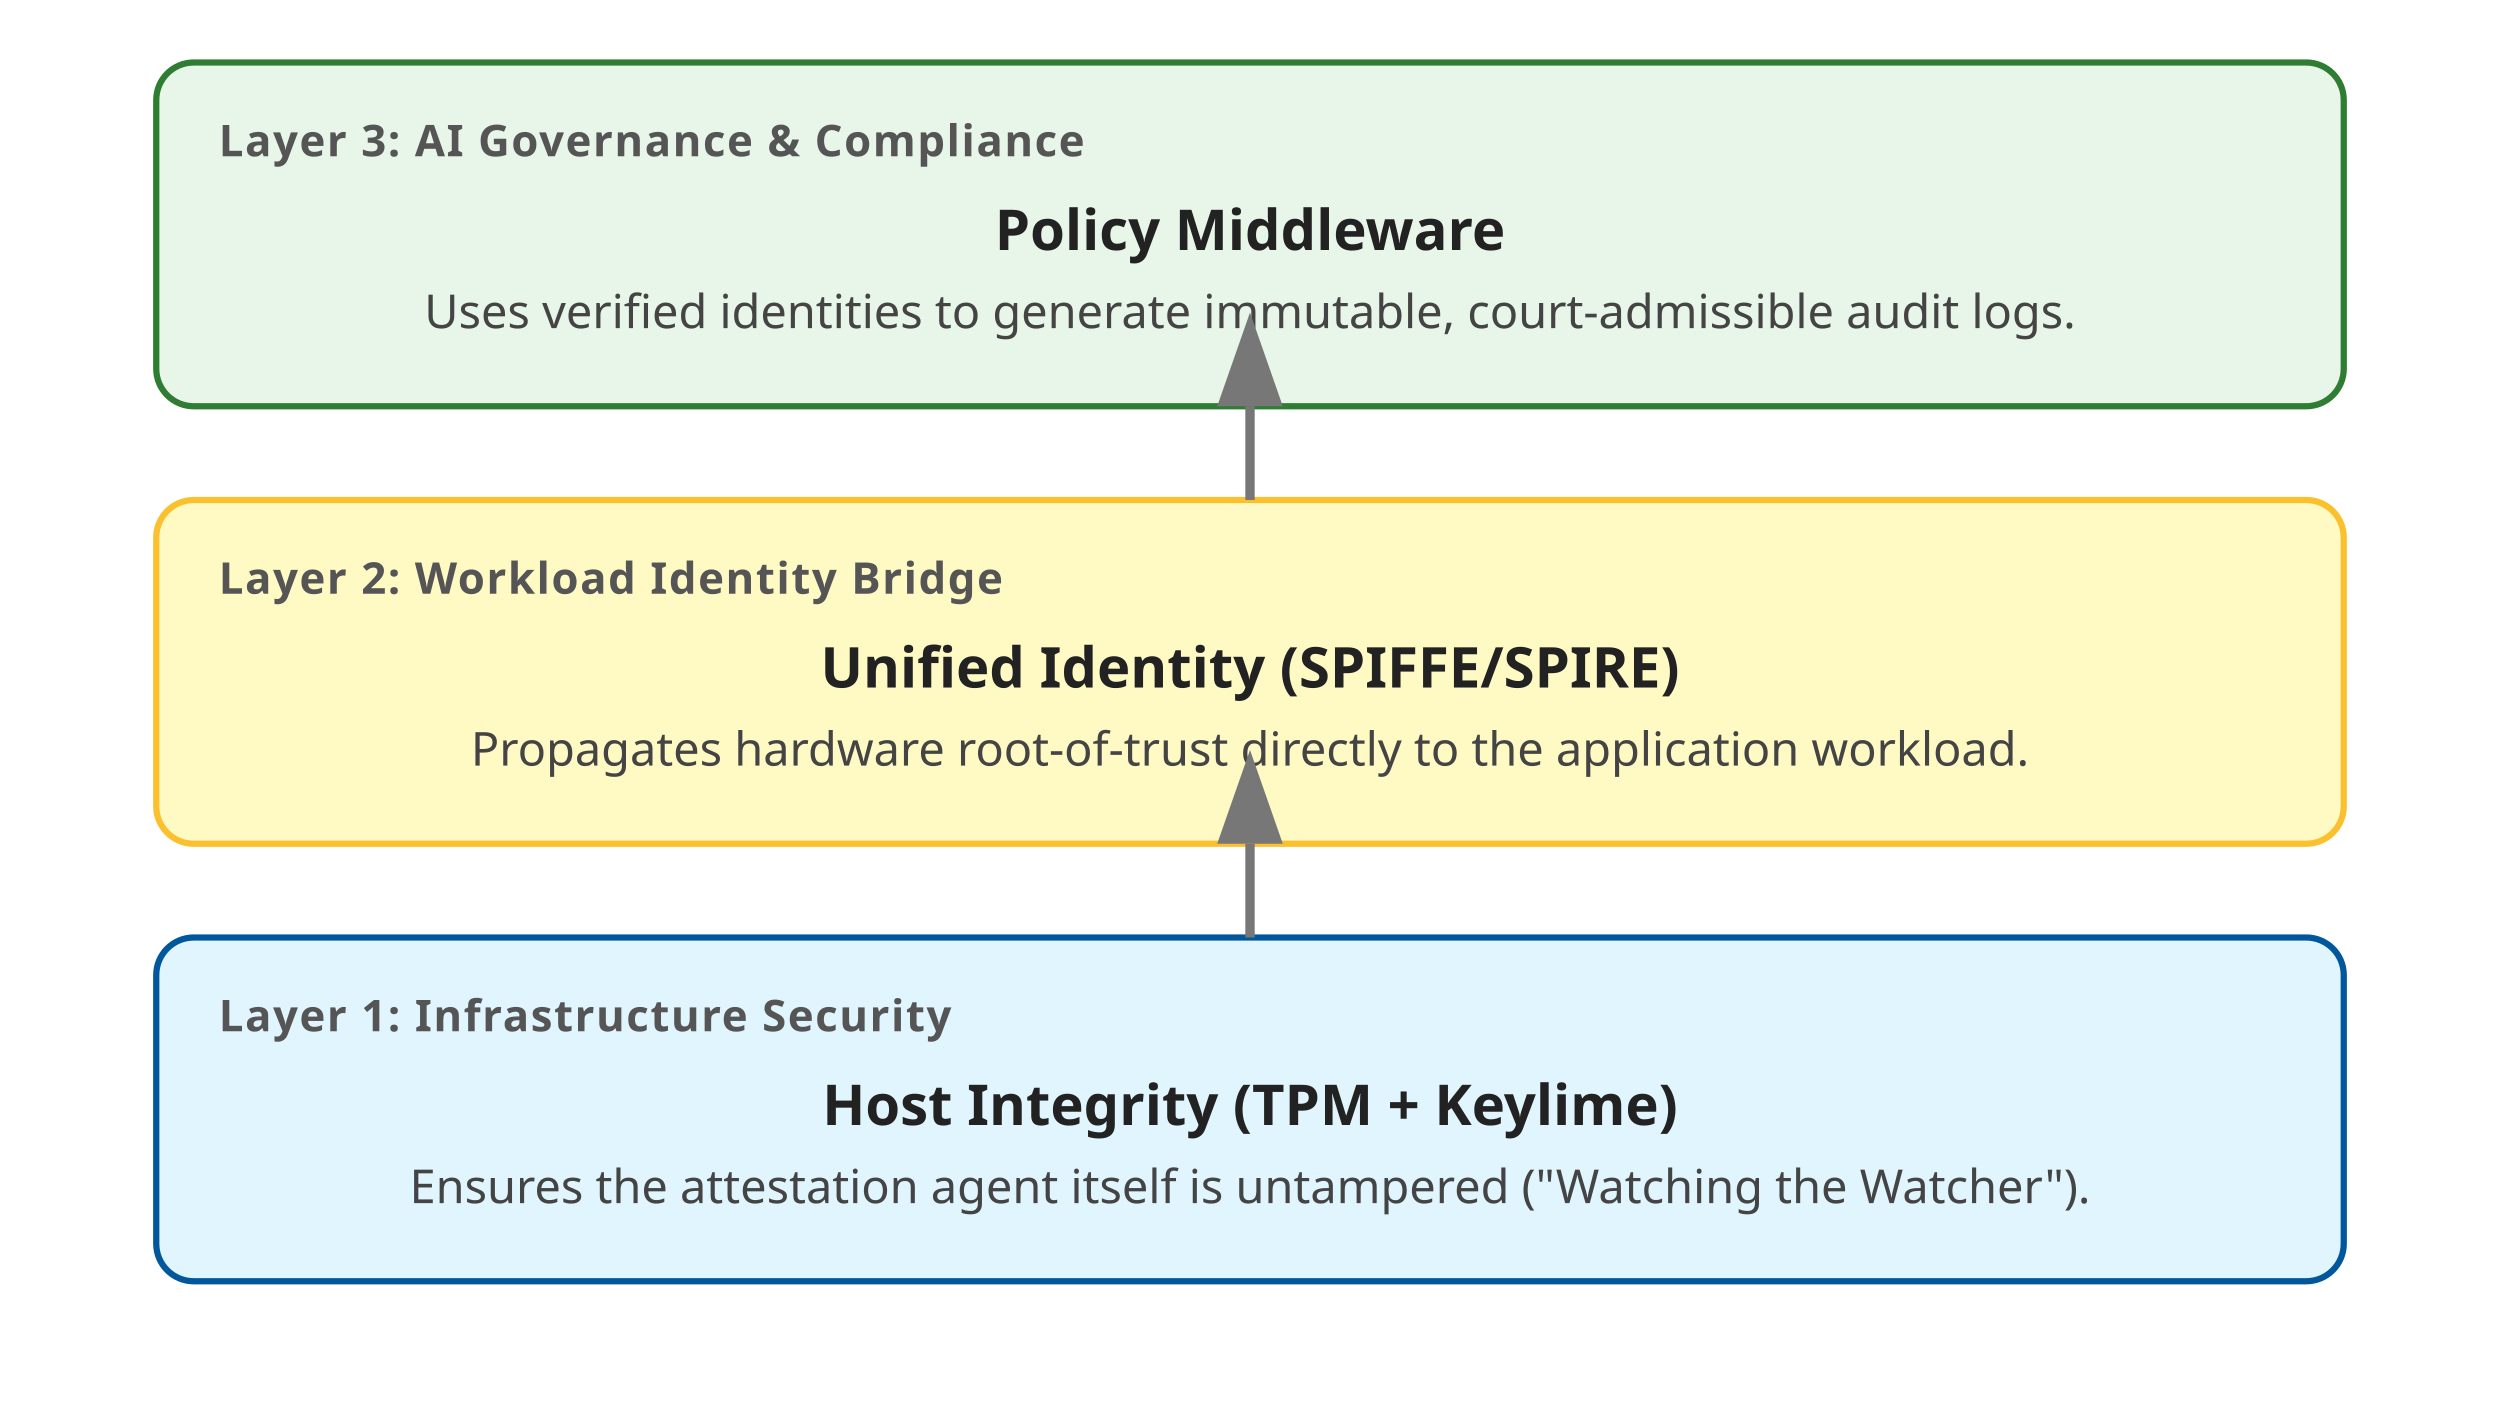
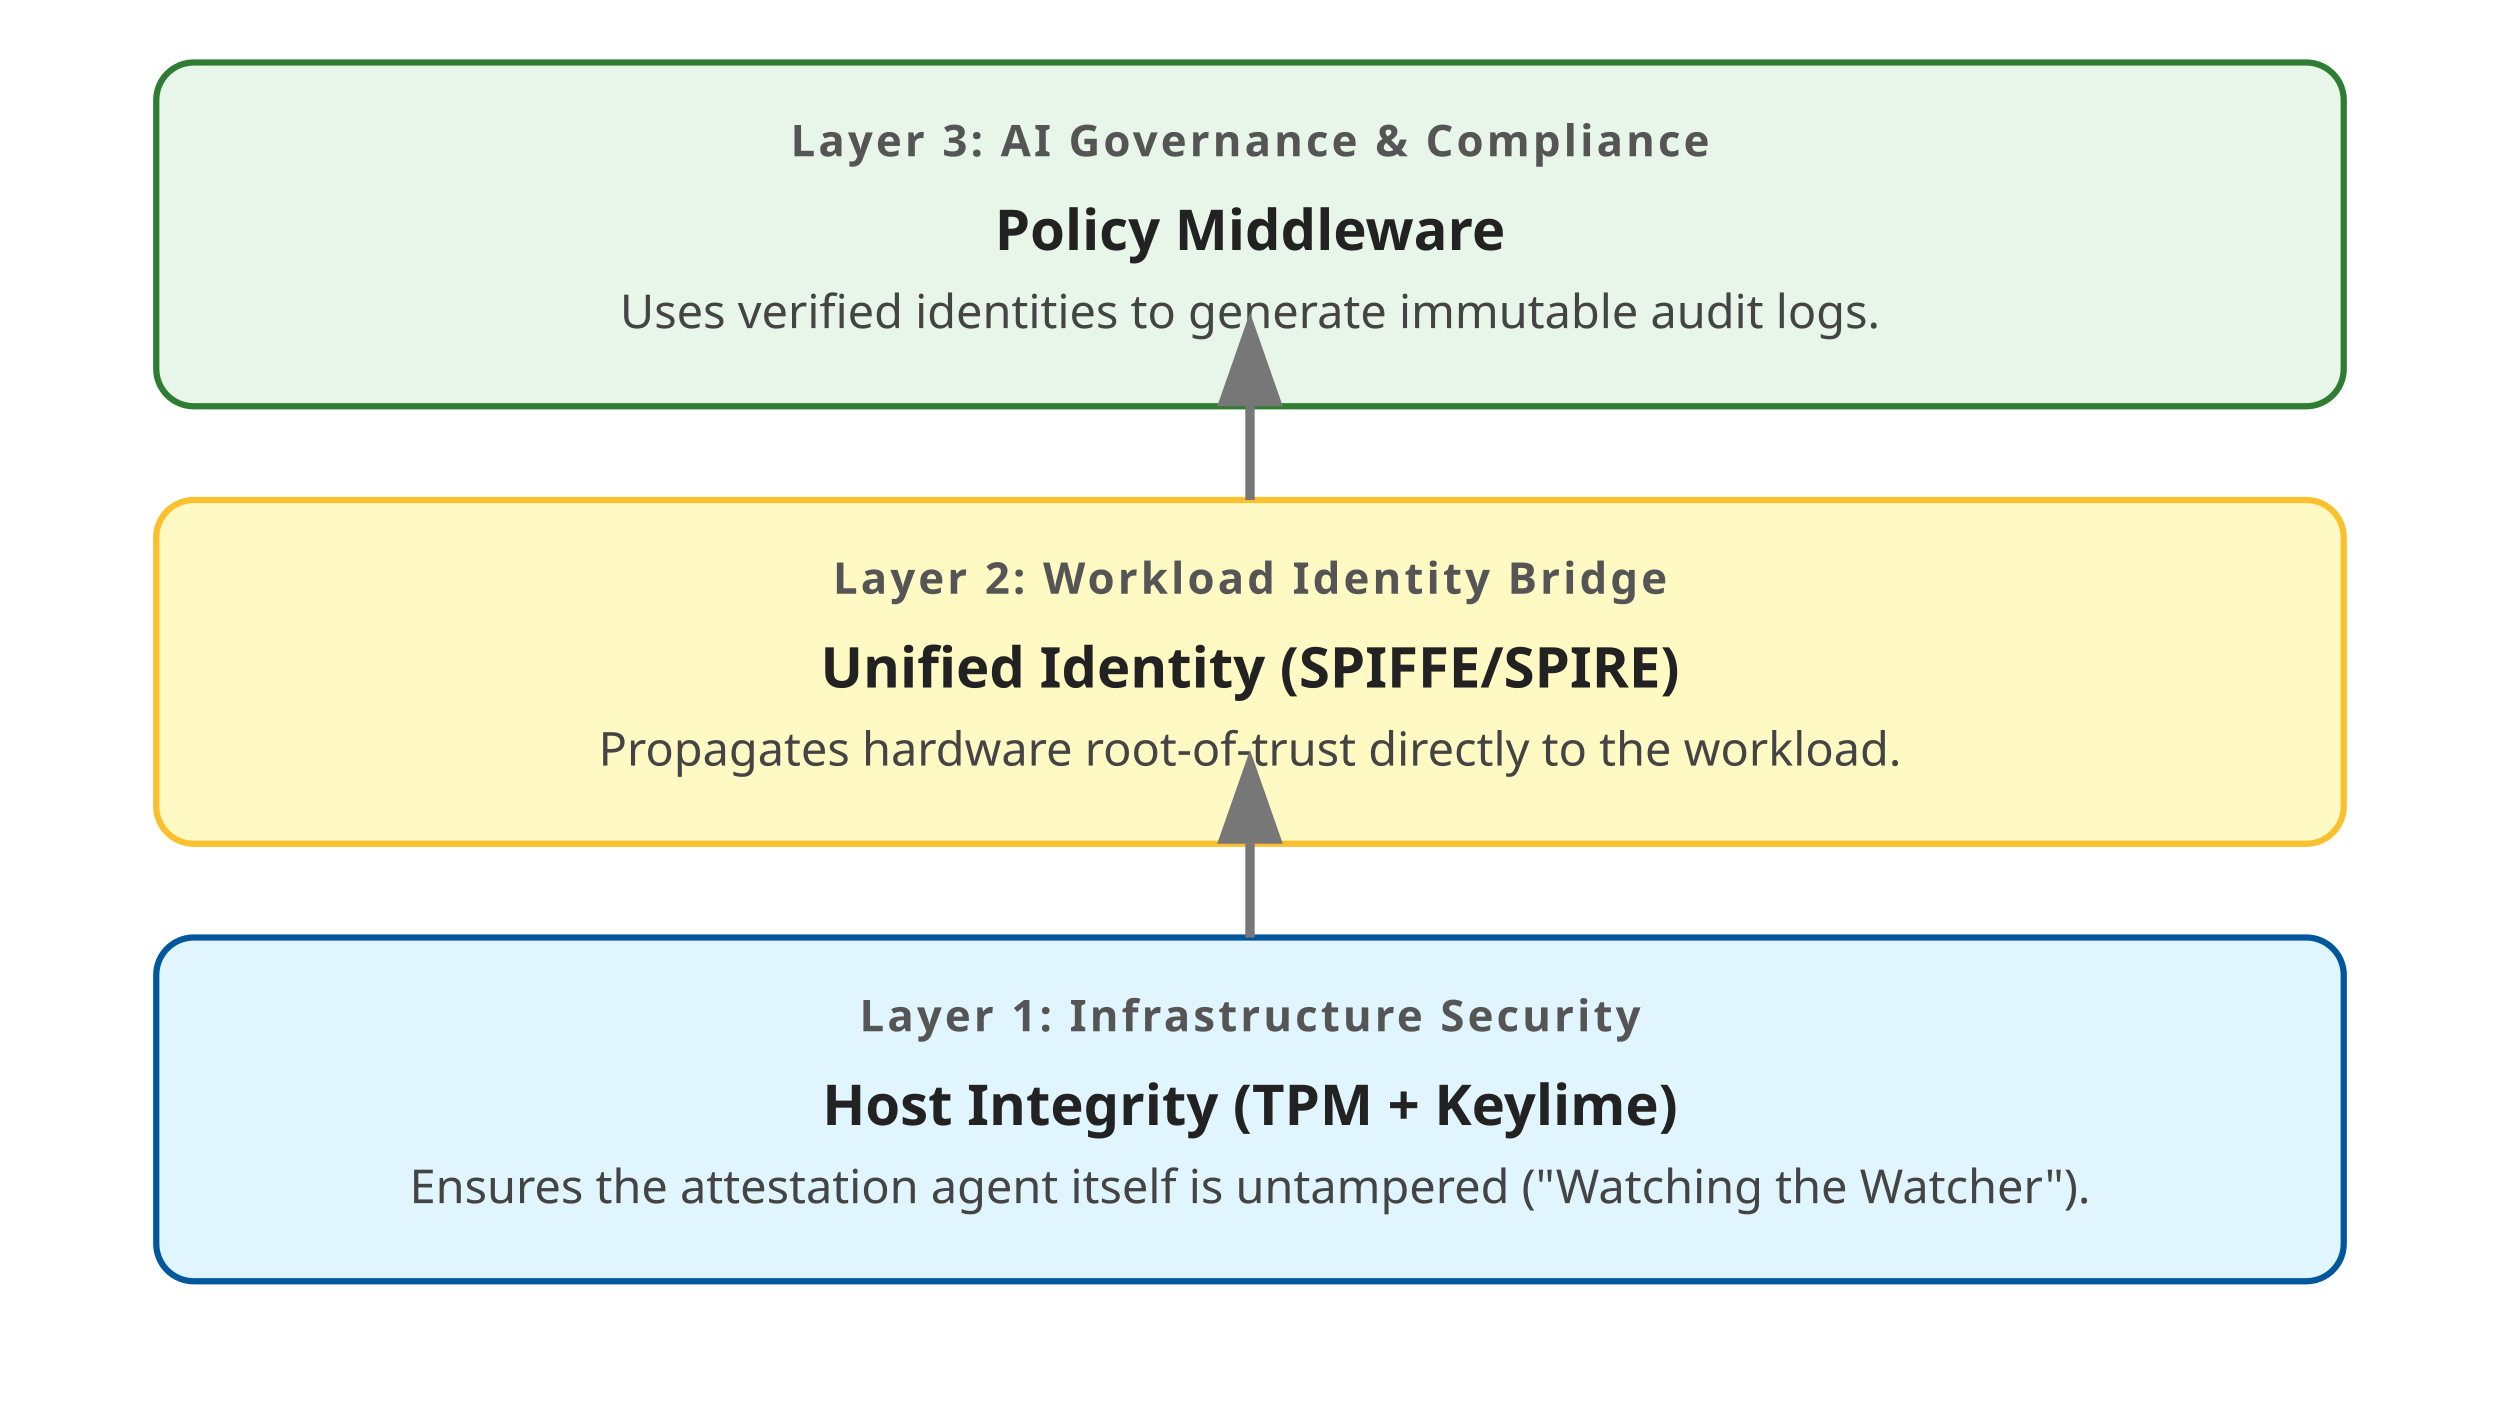
<svg xmlns="http://www.w3.org/2000/svg" viewBox="0 0 800 450">
  <style>
-     .layer-title { font-family: sans-serif; font-size: 14px; font-weight: bold; fill: #555; letter-spacing: 0.5px; text-transform: uppercase; }
-     .mechanism { font-family: sans-serif; font-size: 18px; font-weight: bold; fill: #222; }
+     /* Centered Title Style */
+     .layer-title { font-family: sans-serif; font-size: 14px; font-weight: bold; fill: #555; letter-spacing: 1px; text-transform: uppercase; }
+     .mechanism { font-family: sans-serif; font-size: 18px; font-weight: 800; fill: #222; }
    .value-prop { font-family: sans-serif; font-size: 15px; fill: #444; }
    .arrow { stroke: #777; stroke-width: 3; marker-end: url(#arrowhead); }
  </style>
  <defs>
    <marker id="arrowhead" markerWidth="10" markerHeight="7" refX="0" refY="3.5" orient="auto">
      <polygon points="0 0, 10 3.5, 0 7" fill="#777" />
    </marker>
  </defs>
  <rect x="50" y="20" width="700" height="110" rx="12" fill="#e8f5e9" stroke="#2e7d32" stroke-width="2" />
-   <text x="70" y="50" class="layer-title">Layer 3: AI Governance &amp; Compliance</text>
+   <text x="400" y="50" text-anchor="middle" class="layer-title">Layer 3: AI Governance &amp; Compliance</text>
  <text x="400" y="80" text-anchor="middle" class="mechanism">Policy Middleware</text>
-   <text x="400" y="105" text-anchor="middle" class="value-prop">Uses verified identities to generate immutable, court-admissible audit logs.</text>
+   <text x="400" y="105" text-anchor="middle" class="value-prop">Uses verified identities to generate immutable audit logs.</text>
  <rect x="50" y="160" width="700" height="110" rx="12" fill="#fff9c4" stroke="#fbc02d" stroke-width="2" />
-   <text x="70" y="190" class="layer-title">Layer 2: Workload Identity Bridge</text>
+   <text x="400" y="190" text-anchor="middle" class="layer-title">Layer 2: Workload Identity Bridge</text>
  <text x="400" y="220" text-anchor="middle" class="mechanism">Unified Identity (SPIFFE/SPIRE)</text>
-   <text x="400" y="245" text-anchor="middle" class="value-prop">Propagates hardware root-of-trust directly to the application workload.</text>
+   <text x="400" y="245" text-anchor="middle" class="value-prop">Propagates hardware root-of-trust directly to the workload.</text>
  <rect x="50" y="300" width="700" height="110" rx="12" fill="#e1f5fe" stroke="#01579b" stroke-width="2" />
-   <text x="70" y="330" class="layer-title">Layer 1: Infrastructure Security</text>
+   <text x="400" y="330" text-anchor="middle" class="layer-title">Layer 1: Infrastructure Security</text>
  <text x="400" y="360" text-anchor="middle" class="mechanism">Host Integrity (TPM + Keylime)</text>
  <text x="400" y="385" text-anchor="middle" class="value-prop">Ensures the attestation agent itself is untampered ("Watching the Watcher").</text>
  <line x1="400" y1="300" x2="400" y2="270" class="arrow" />
  <line x1="400" y1="160" x2="400" y2="130" class="arrow" />
</svg>
